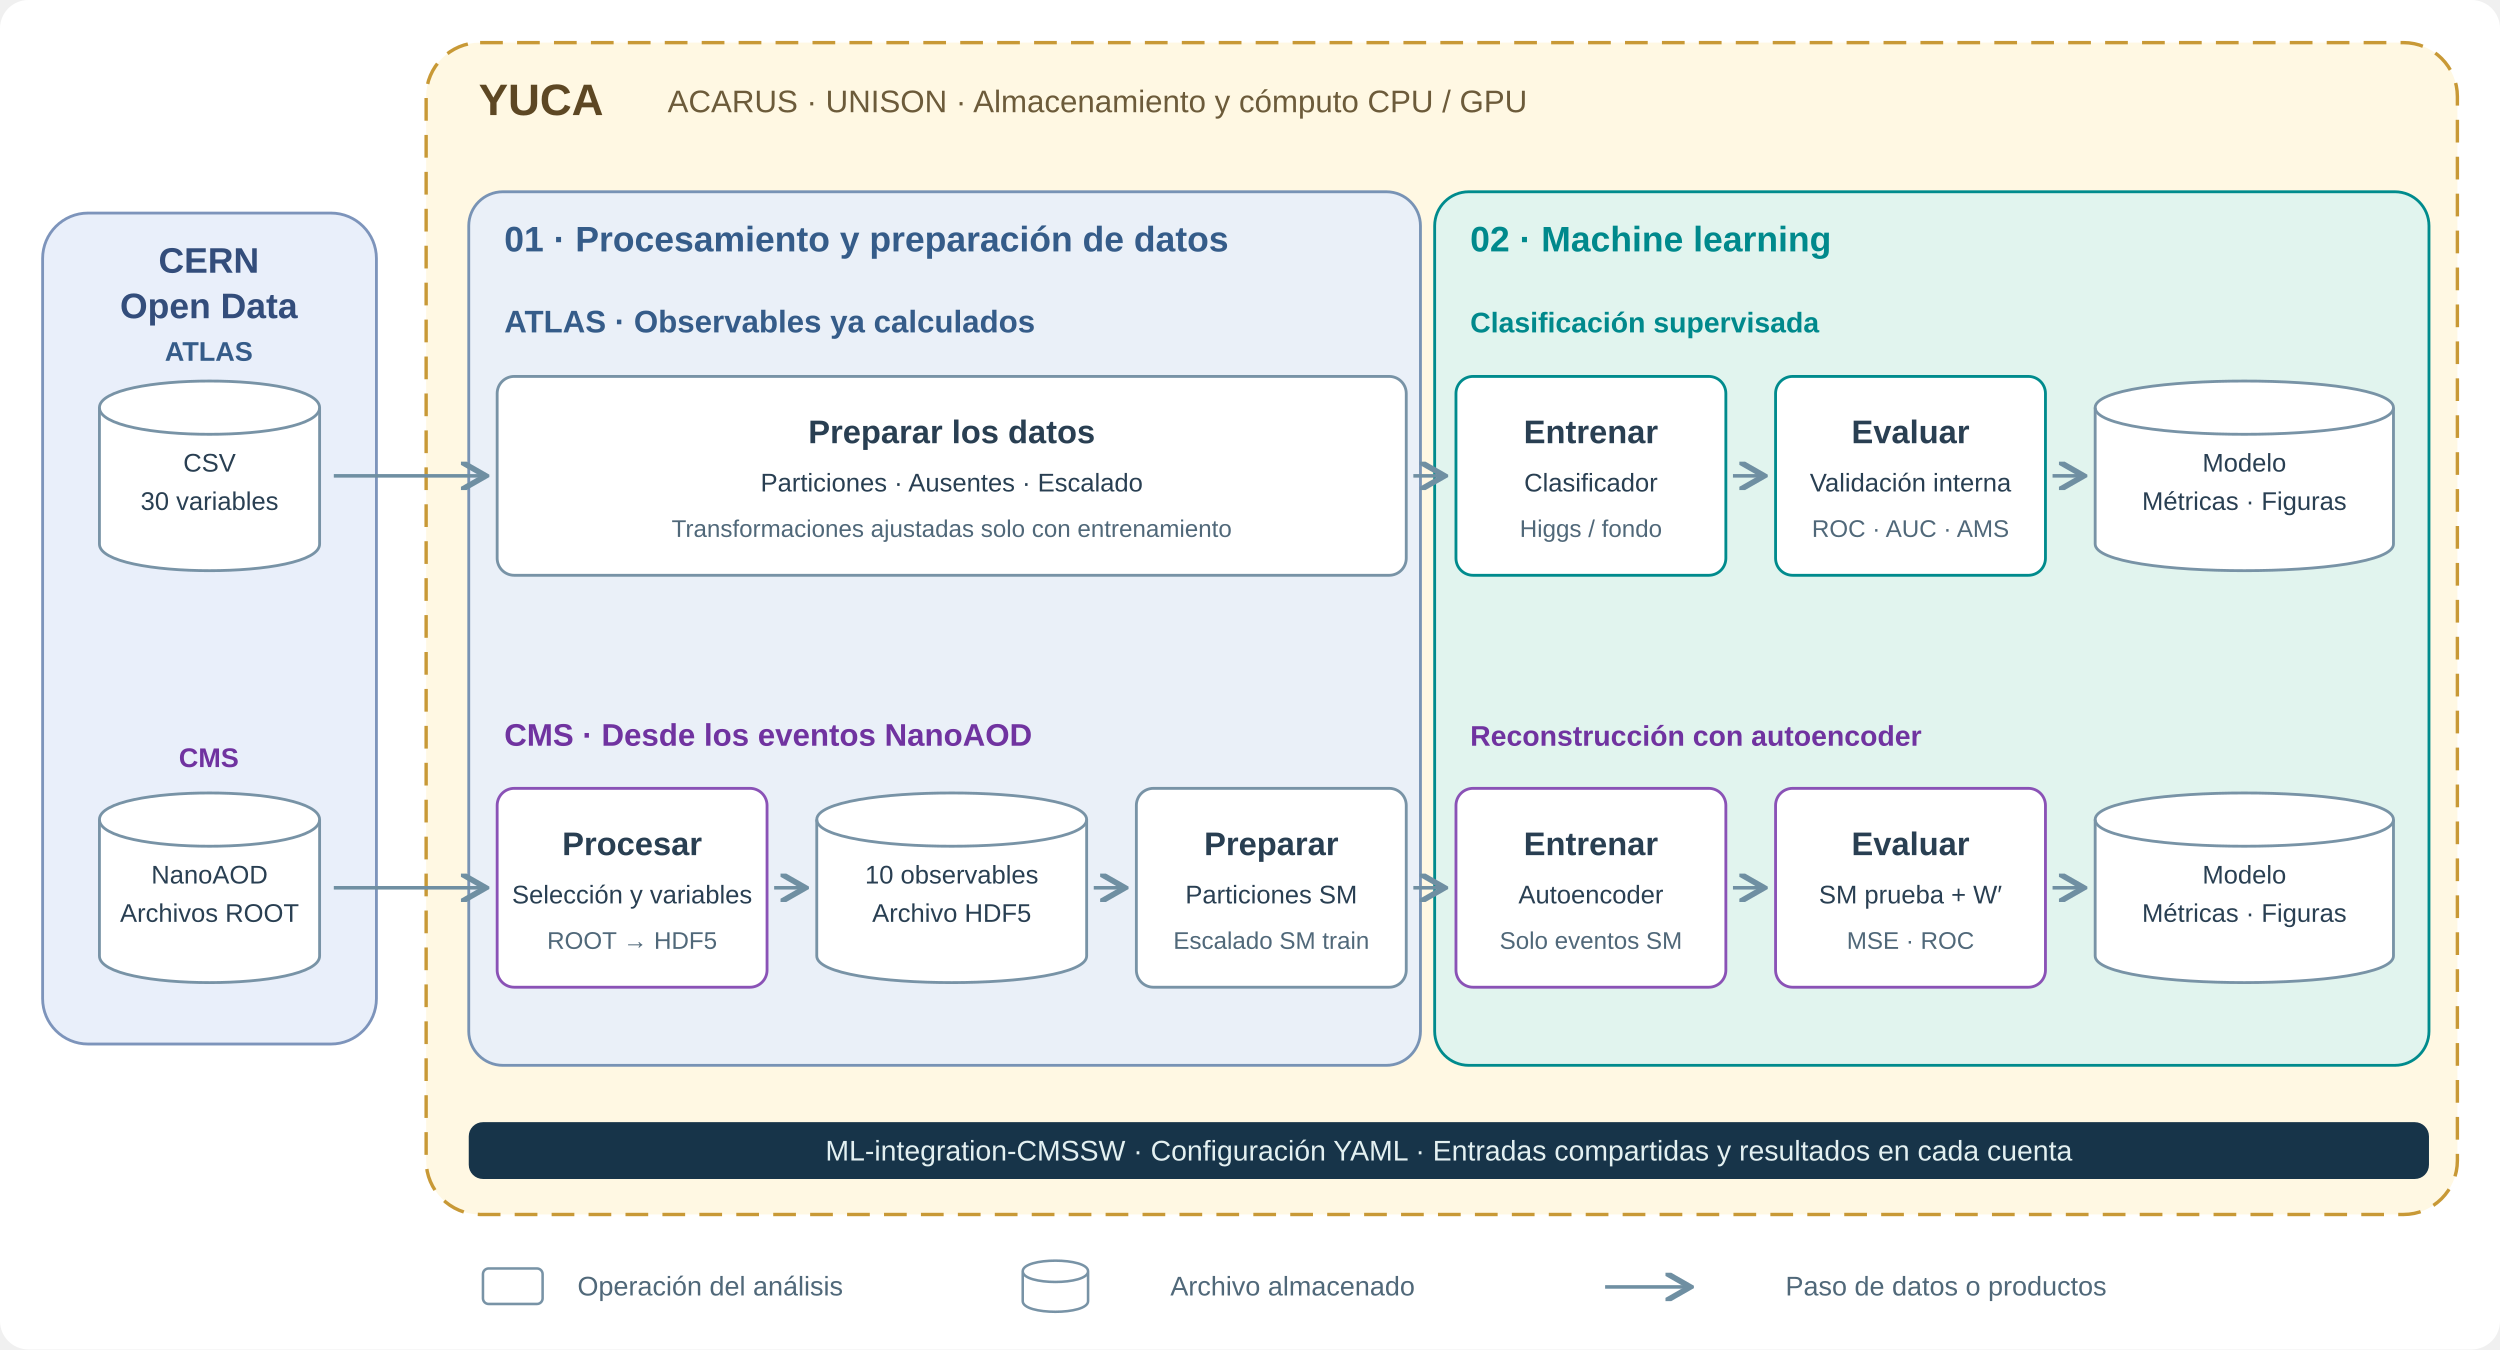
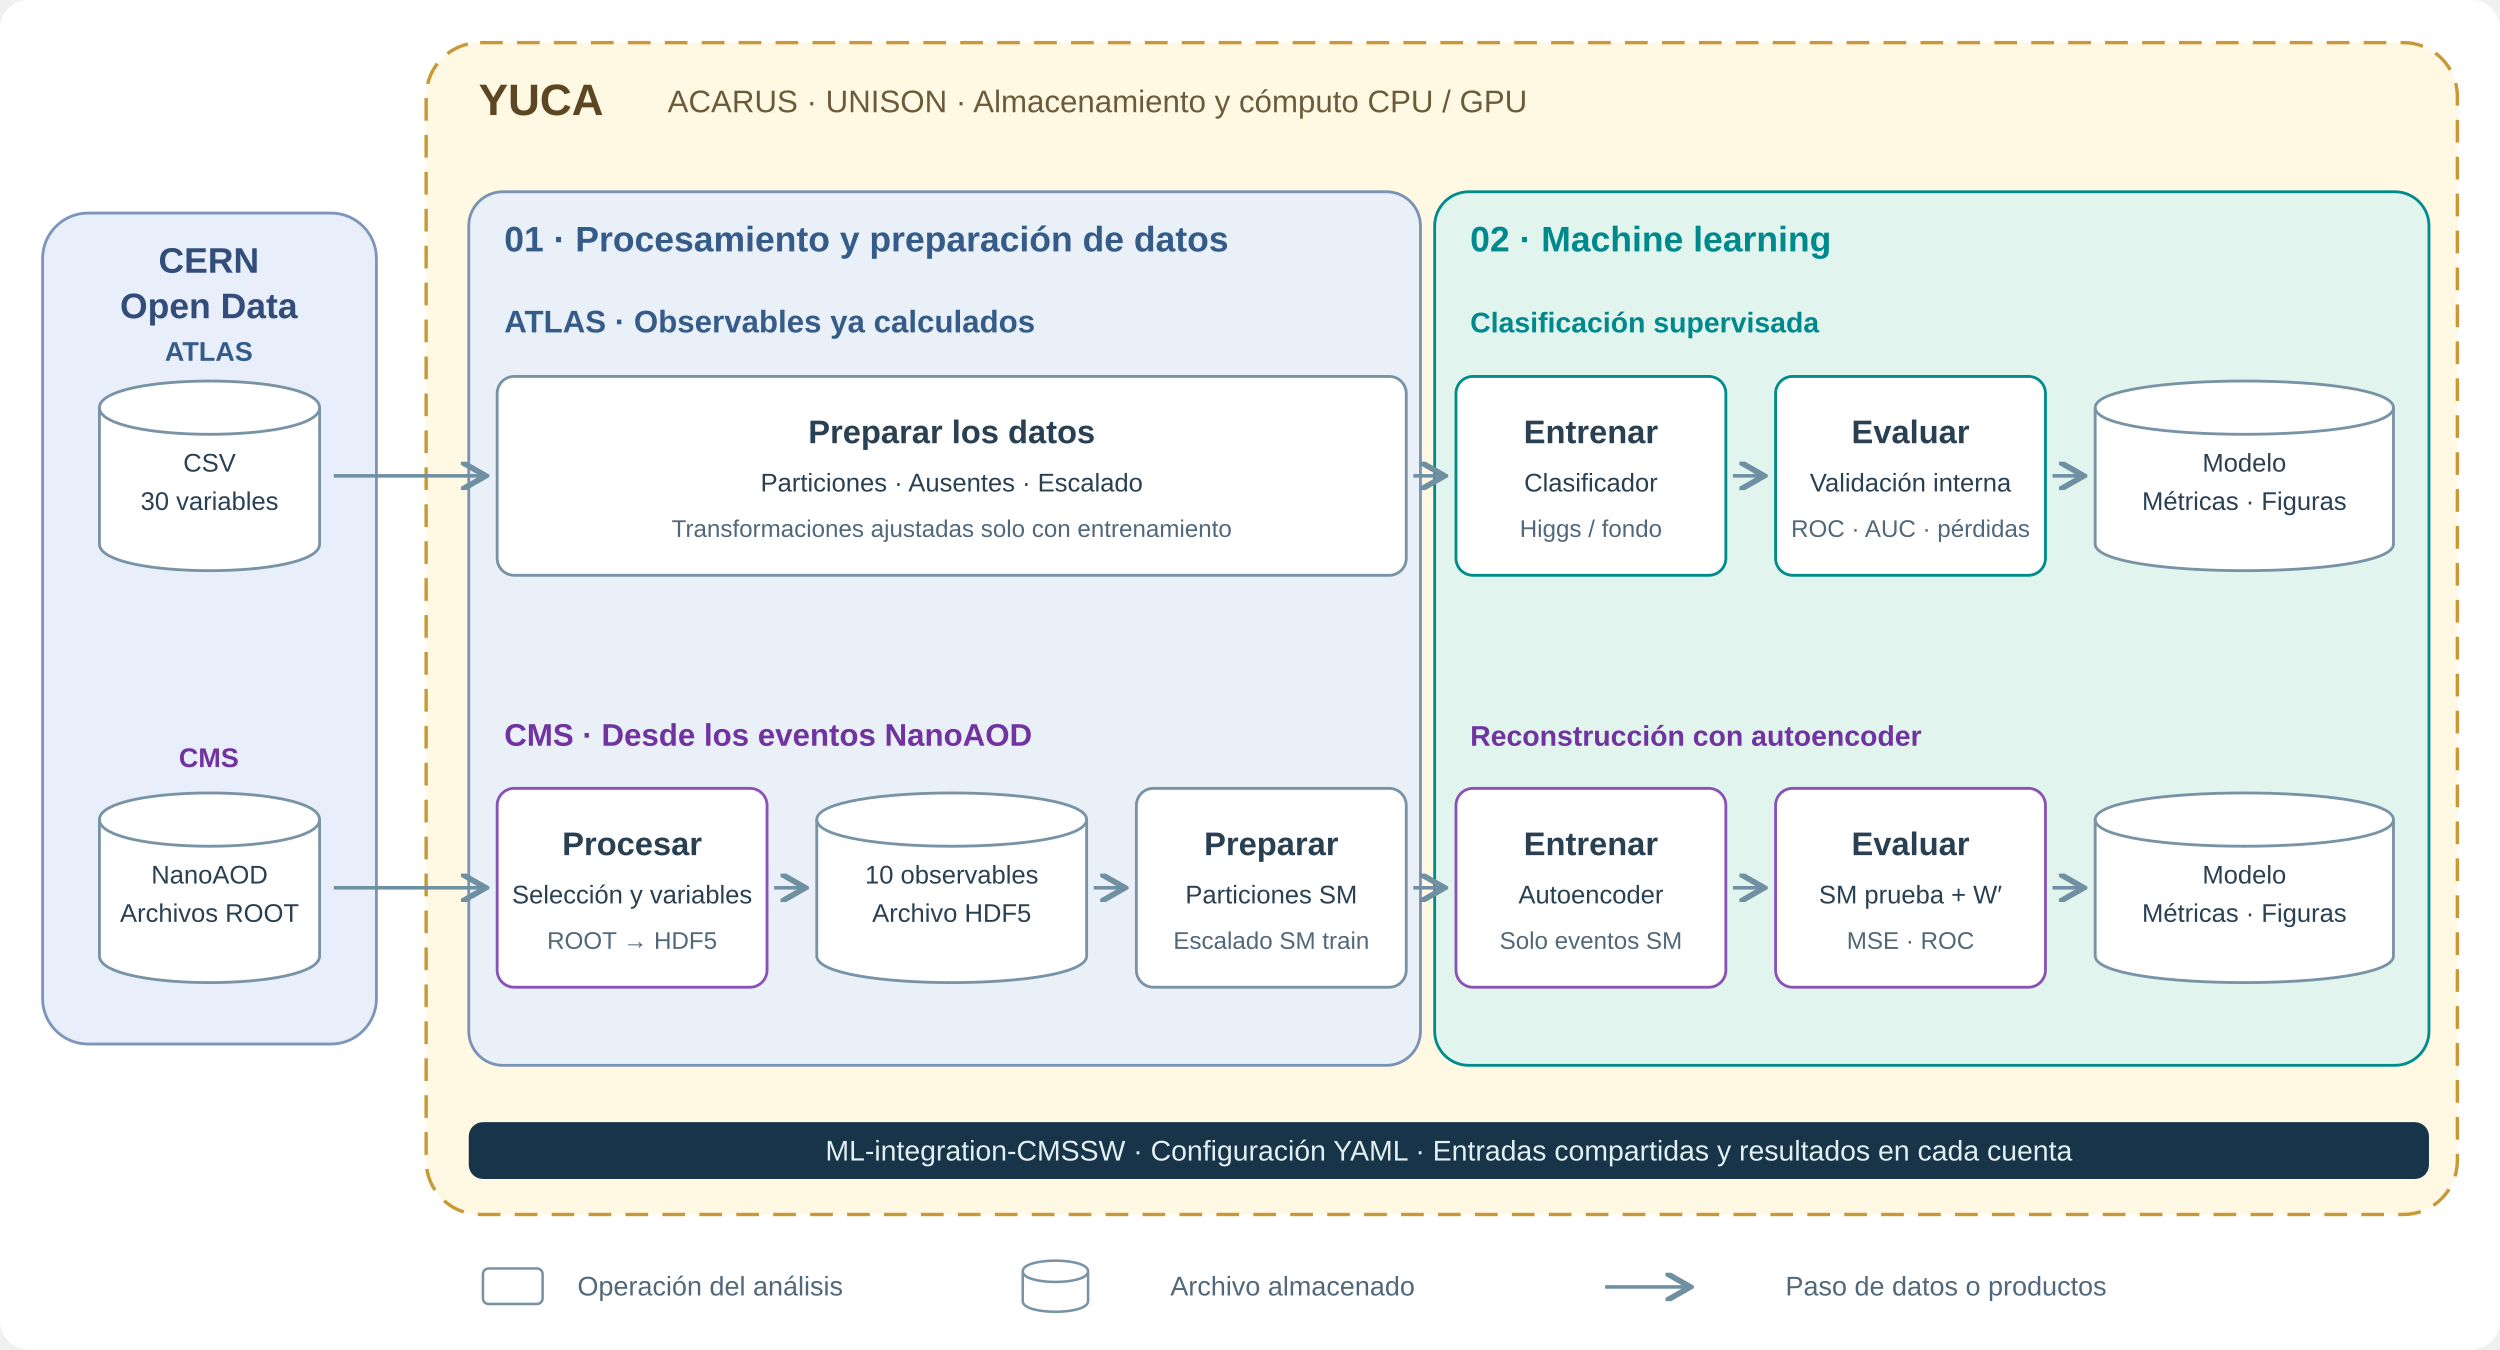
<svg xmlns="http://www.w3.org/2000/svg" width="1760" height="950" viewBox="0 0 1760 950" role="img" aria-labelledby="title desc">
  <defs>
    <marker id="arrow" markerWidth="8" markerHeight="8" refX="7" refY="4" orient="auto">
      <path d="M0 0 L7 4 L0 8" fill="none" stroke="#6f8fa2" stroke-width="1.6" />
    </marker>
  </defs>
  <rect width="1760" height="950" rx="20" fill="#fff" />
  <g font-family="Segoe UI,Arial,sans-serif">
    <rect x="300" y="30" width="1430" height="825" rx="38" fill="#fff8e3" stroke="#c89936" stroke-width="2.4" stroke-dasharray="16 10" />
    <text x="337" y="81" font-size="31" fill="#5d4723" font-weight="650">YUCA</text>
    <text x="470" y="79" font-size="22" fill="#6c5b3a">ACARUS · UNISON · Almacenamiento y cómputo CPU / GPU</text>
    <rect x="30" y="150" width="235" height="585" rx="32" fill="#e9effa" stroke="#7d94bb" stroke-width="2" />
    <text x="147" y="192" text-anchor="middle" font-size="25" font-weight="650" fill="#334d7b">CERN</text>
    <text x="147" y="224" text-anchor="middle" font-size="25" font-weight="650" fill="#334d7b">Open Data</text>
    <rect x="330" y="135" width="670" height="615" rx="24" fill="#eaf0f8" stroke="#7893b5" stroke-width="2" />
    <rect x="1010" y="135" width="700" height="615" rx="24" fill="#e1f4ee" stroke="#008b8d" stroke-width="2" />
    <text x="355" y="177" font-size="25" fill="#355c89" font-weight="650">01 · Procesamiento y preparación de datos</text>
    <text x="1035" y="177" font-size="25" fill="#00898c" font-weight="650">02 · Machine learning</text>
    <text x="355" y="234" font-size="22" fill="#355c89" font-weight="650">ATLAS · Observables ya calculados</text>
    <text x="1035" y="234" font-size="20" fill="#00898c" font-weight="600">Clasificación supervisada</text>
    <text x="355" y="525" font-size="22" fill="#7033a0" font-weight="650">CMS · Desde los eventos NanoAOD</text>
    <text x="1035" y="525" font-size="20" fill="#7033a0" font-weight="600">Reconstrucción con autoencoder</text>
    <text x="147" y="254" text-anchor="middle" font-size="19" font-weight="650" fill="#355c89">ATLAS</text>
    <path d="M70 287 C70 262 225 262 225 287 V383 C225 408 70 408 70 383 Z" fill="#fff" stroke="#7893a6" stroke-width="2" />
    <path d="M70 287 C70 312 225 312 225 287" fill="none" stroke="#7893a6" stroke-width="2" />
    <text x="147.5" y="332" text-anchor="middle" font-size="18" font-weight="400" fill="#293f52">CSV</text>
    <text x="147.5" y="359" text-anchor="middle" font-size="18" font-weight="400" fill="#293f52">30 variables</text>
    <text x="147" y="540" text-anchor="middle" font-size="19" font-weight="650" fill="#7033a0">CMS</text>
    <path d="M70 577 C70 552 225 552 225 577 V673 C225 698 70 698 70 673 Z" fill="#fff" stroke="#7893a6" stroke-width="2" />
    <path d="M70 577 C70 602 225 602 225 577" fill="none" stroke="#7893a6" stroke-width="2" />
    <text x="147.5" y="622" text-anchor="middle" font-size="18" font-weight="400" fill="#293f52">NanoAOD</text>
    <text x="147.5" y="649" text-anchor="middle" font-size="18" font-weight="400" fill="#293f52">Archivos ROOT</text>
    <path d="M235 335 H342" fill="none" stroke="#6f8fa2" stroke-width="2.5" marker-end="url(#arrow)" />
    <path d="M235 625 H342" fill="none" stroke="#6f8fa2" stroke-width="2.5" marker-end="url(#arrow)" />
    <rect x="350" y="265" width="640" height="140" rx="12" fill="#fff" stroke="#7893a6" stroke-width="2" />
    <text x="670.0" y="312" text-anchor="middle" font-size="23" font-weight="650" fill="#293f52">Preparar los datos</text>
    <text x="670.0" y="346" text-anchor="middle" font-size="18" font-weight="400" fill="#293f52">Particiones · Ausentes · Escalado</text>
    <text x="670.0" y="378" text-anchor="middle" font-size="17" font-weight="400" fill="#506879">Transformaciones ajustadas solo con entrenamiento</text>
    <rect x="1025" y="265" width="190" height="140" rx="12" fill="#fff" stroke="#008b8d" stroke-width="2" />
    <text x="1120.0" y="312" text-anchor="middle" font-size="23" font-weight="650" fill="#293f52">Entrenar</text>
    <text x="1120.0" y="346" text-anchor="middle" font-size="18" font-weight="400" fill="#293f52">Clasificador</text>
    <text x="1120.0" y="378" text-anchor="middle" font-size="17" font-weight="400" fill="#506879">Higgs / fondo</text>
    <rect x="1250" y="265" width="190" height="140" rx="12" fill="#fff" stroke="#008b8d" stroke-width="2" />
    <text x="1345.0" y="312" text-anchor="middle" font-size="23" font-weight="650" fill="#293f52">Evaluar</text>
    <text x="1345.0" y="346" text-anchor="middle" font-size="18" font-weight="400" fill="#293f52">Validación interna</text>
-     <text x="1345.0" y="378" text-anchor="middle" font-size="17" font-weight="400" fill="#506879">ROC · AUC · AMS</text>
+     <text x="1345.0" y="378" text-anchor="middle" font-size="17" font-weight="400" fill="#506879">ROC · AUC · pérdidas</text>
    <path d="M1475 287 C1475 262 1685 262 1685 287 V383 C1685 408 1475 408 1475 383 Z" fill="#fff" stroke="#7893a6" stroke-width="2" />
    <path d="M1475 287 C1475 312 1685 312 1685 287" fill="none" stroke="#7893a6" stroke-width="2" />
    <text x="1580.0" y="332" text-anchor="middle" font-size="18" font-weight="400" fill="#293f52">Modelo</text>
    <text x="1580.0" y="359" text-anchor="middle" font-size="18" font-weight="400" fill="#293f52">Métricas · Figuras</text>
    <path d="M995 335 H1017" fill="none" stroke="#6f8fa2" stroke-width="2.5" marker-end="url(#arrow)" />
    <path d="M1220 335 H1242" fill="none" stroke="#6f8fa2" stroke-width="2.5" marker-end="url(#arrow)" />
    <path d="M1445 335 H1467" fill="none" stroke="#6f8fa2" stroke-width="2.5" marker-end="url(#arrow)" />
    <rect x="350" y="555" width="190" height="140" rx="12" fill="#fff" stroke="#8a52b6" stroke-width="2" />
    <text x="445.0" y="602" text-anchor="middle" font-size="23" font-weight="650" fill="#293f52">Procesar</text>
    <text x="445.0" y="636" text-anchor="middle" font-size="18" font-weight="400" fill="#293f52">Selección y variables</text>
    <text x="445.0" y="668" text-anchor="middle" font-size="17" font-weight="400" fill="#506879">ROOT → HDF5</text>
    <path d="M575 577 C575 552 765 552 765 577 V673 C765 698 575 698 575 673 Z" fill="#fff" stroke="#7893a6" stroke-width="2" />
    <path d="M575 577 C575 602 765 602 765 577" fill="none" stroke="#7893a6" stroke-width="2" />
    <text x="670.0" y="622" text-anchor="middle" font-size="18" font-weight="400" fill="#293f52">10 observables</text>
    <text x="670.0" y="649" text-anchor="middle" font-size="18" font-weight="400" fill="#293f52">Archivo HDF5</text>
    <rect x="800" y="555" width="190" height="140" rx="12" fill="#fff" stroke="#7893a6" stroke-width="2" />
    <text x="895.0" y="602" text-anchor="middle" font-size="23" font-weight="650" fill="#293f52">Preparar</text>
    <text x="895.0" y="636" text-anchor="middle" font-size="18" font-weight="400" fill="#293f52">Particiones SM</text>
    <text x="895.0" y="668" text-anchor="middle" font-size="17" font-weight="400" fill="#506879">Escalado SM train</text>
    <rect x="1025" y="555" width="190" height="140" rx="12" fill="#fff" stroke="#8a52b6" stroke-width="2" />
    <text x="1120.0" y="602" text-anchor="middle" font-size="23" font-weight="650" fill="#293f52">Entrenar</text>
    <text x="1120.0" y="636" text-anchor="middle" font-size="18" font-weight="400" fill="#293f52">Autoencoder</text>
    <text x="1120.0" y="668" text-anchor="middle" font-size="17" font-weight="400" fill="#506879">Solo eventos SM</text>
    <rect x="1250" y="555" width="190" height="140" rx="12" fill="#fff" stroke="#8a52b6" stroke-width="2" />
    <text x="1345.0" y="602" text-anchor="middle" font-size="23" font-weight="650" fill="#293f52">Evaluar</text>
    <text x="1345.0" y="636" text-anchor="middle" font-size="18" font-weight="400" fill="#293f52">SM prueba + W′</text>
    <text x="1345.0" y="668" text-anchor="middle" font-size="17" font-weight="400" fill="#506879">MSE · ROC</text>
    <path d="M1475 577 C1475 552 1685 552 1685 577 V673 C1685 698 1475 698 1475 673 Z" fill="#fff" stroke="#7893a6" stroke-width="2" />
    <path d="M1475 577 C1475 602 1685 602 1685 577" fill="none" stroke="#7893a6" stroke-width="2" />
    <text x="1580.0" y="622" text-anchor="middle" font-size="18" font-weight="400" fill="#293f52">Modelo</text>
    <text x="1580.0" y="649" text-anchor="middle" font-size="18" font-weight="400" fill="#293f52">Métricas · Figuras</text>
    <path d="M545 625 H567" fill="none" stroke="#6f8fa2" stroke-width="2.5" marker-end="url(#arrow)" />
    <path d="M770 625 H792" fill="none" stroke="#6f8fa2" stroke-width="2.5" marker-end="url(#arrow)" />
    <path d="M995 625 H1017" fill="none" stroke="#6f8fa2" stroke-width="2.5" marker-end="url(#arrow)" />
    <path d="M1220 625 H1242" fill="none" stroke="#6f8fa2" stroke-width="2.5" marker-end="url(#arrow)" />
    <path d="M1445 625 H1467" fill="none" stroke="#6f8fa2" stroke-width="2.5" marker-end="url(#arrow)" />
    <rect x="330" y="790" width="1380" height="40" rx="10" fill="#173449" />
    <text x="1020" y="817" text-anchor="middle" font-size="20" font-weight="500" fill="#e3f0f1">ML-integration-CMSSW · Configuración YAML · Entradas compartidas y resultados en cada cuenta</text>
    <rect x="340" y="893" width="42" height="25" rx="4" fill="#fff" stroke="#7893a6" stroke-width="1.8" />
    <text x="500" y="912" text-anchor="middle" font-size="19" font-weight="400" fill="#506879">Operación del análisis</text>
    <path d="M720 895 C720 885 766 885 766 895 V916 C766 926 720 926 720 916 Z M720 895 C720 905 766 905 766 895" fill="#fff" stroke="#7893a6" stroke-width="1.8" />
    <text x="910" y="912" text-anchor="middle" font-size="19" font-weight="400" fill="#506879">Archivo almacenado</text>
    <path d="M1130 906 H1190" fill="none" stroke="#6f8fa2" stroke-width="2.5" marker-end="url(#arrow)" />
    <text x="1370" y="912" text-anchor="middle" font-size="19" font-weight="400" fill="#506879">Paso de datos o productos</text>
  </g>
</svg>
